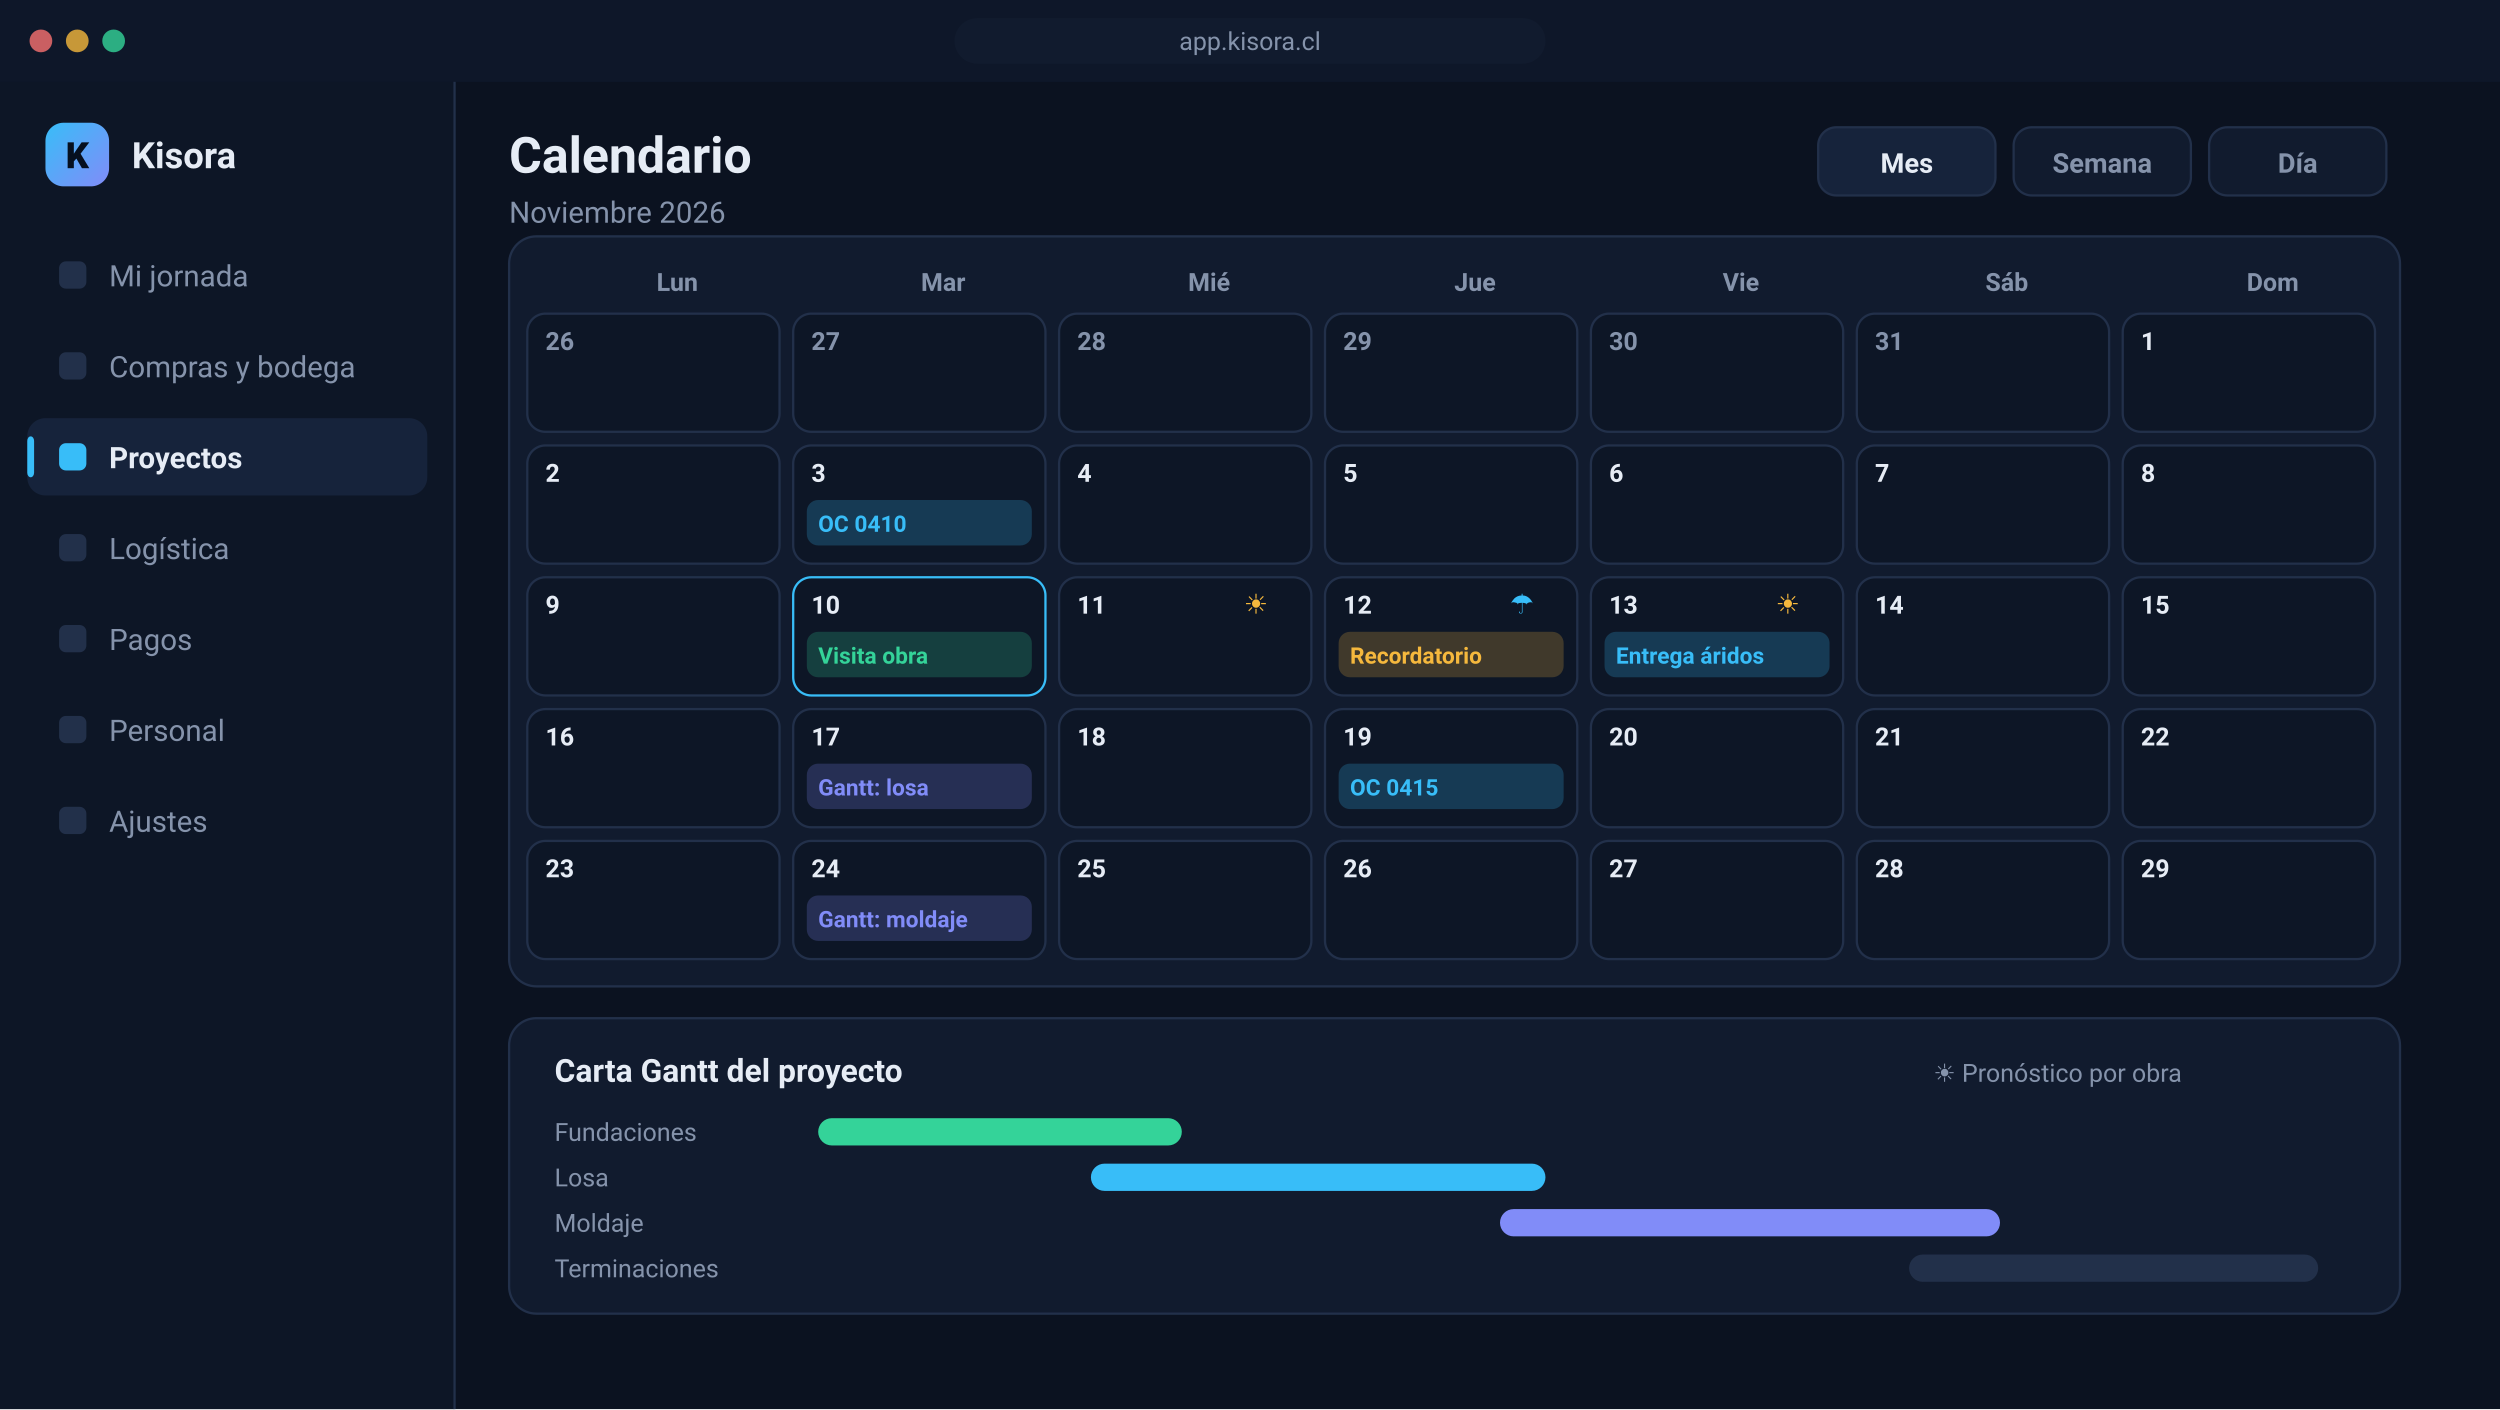
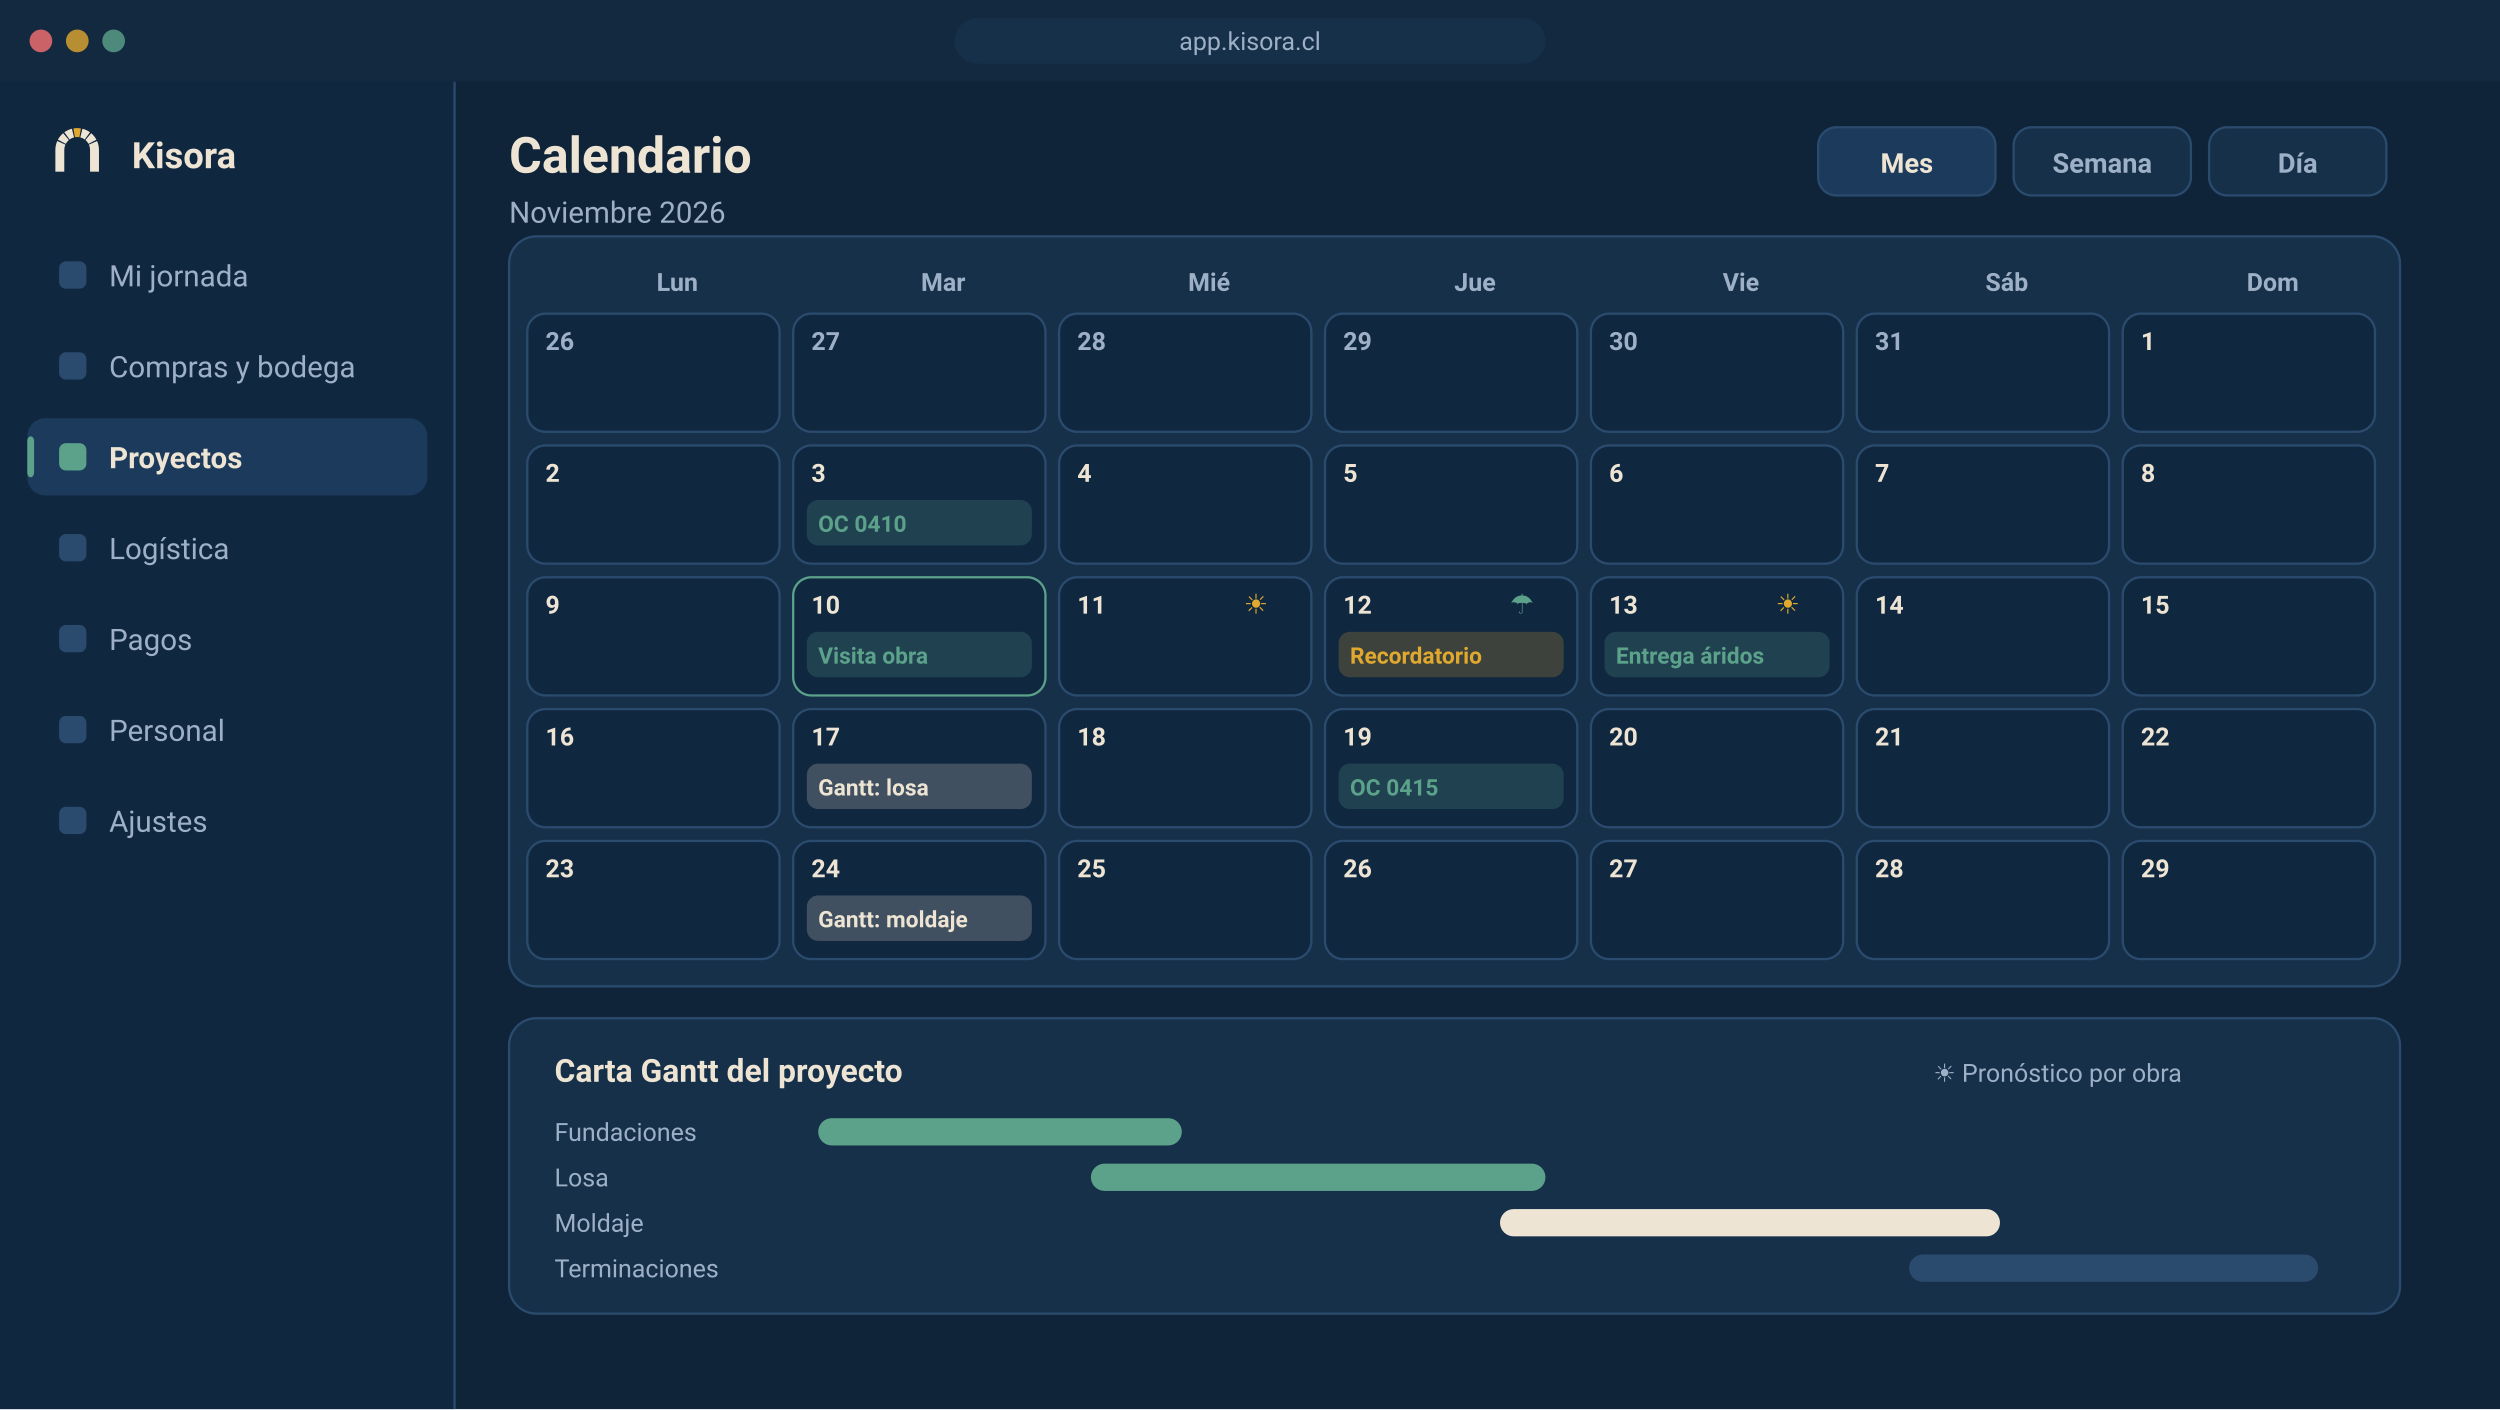
<svg xmlns="http://www.w3.org/2000/svg" viewBox="0 0 1100 620" width="1100" height="620">
-   <defs>
-     <linearGradient id="g" x1="0" y1="0" x2="1" y2="1">
-       <stop offset="0" stop-color="#38BDF8" />
-       <stop offset="1" stop-color="#818CF8" />
-     </linearGradient>
-   </defs>
-   <rect x="0" y="0" width="1100" height="620" rx="0" fill="#0B1220" />
-   <rect x="0" y="0" width="1100" height="36" rx="0" fill="#0E1729" />
+   <rect x="0" y="0" width="1100" height="620" rx="0" fill="#0F2438" />
+   <rect x="0" y="0" width="1100" height="36" rx="0" fill="#12293F" />
  <circle cx="18" cy="18" r="5" fill="#F87171" fill-opacity=".8" />
-   <circle cx="34" cy="18" r="5" fill="#F5B83D" fill-opacity=".8" />
-   <circle cx="50" cy="18" r="5" fill="#34D399" fill-opacity=".8" />
-   <rect x="420" y="8" width="260" height="20" rx="10" fill="#111B2E" />
-   <text x="550" y="22" font-size="11" fill="#8593AB" font-weight="400" text-anchor="middle" font-family="'Segoe UI',Roboto,Helvetica,Arial,sans-serif">app.kisora.cl</text>
-   <rect x="0" y="36" width="200" height="584" rx="0" fill="#0D1626" />
-   <line x1="200" y1="36" x2="200" y2="620" stroke="#22304A" />
-   <rect x="20" y="54" width="28" height="28" rx="8" fill="url(#g)" />
-   <text x="34" y="74" font-size="16" fill="#06101F" font-weight="800" text-anchor="middle" font-family="'Segoe UI',Roboto,Helvetica,Arial,sans-serif">K</text>
-   <text x="58" y="74" font-size="16" fill="#E6ECF5" font-weight="700" text-anchor="start" font-family="'Segoe UI',Roboto,Helvetica,Arial,sans-serif">Kisora</text>
-   <rect x="26" y="115" width="12" height="12" rx="3" fill="#22304A" />
-   <text x="48" y="126" font-size="13" fill="#8593AB" font-weight="400" text-anchor="start" font-family="'Segoe UI',Roboto,Helvetica,Arial,sans-serif">Mi jornada</text>
-   <rect x="26" y="155" width="12" height="12" rx="3" fill="#22304A" />
-   <text x="48" y="166" font-size="13" fill="#8593AB" font-weight="400" text-anchor="start" font-family="'Segoe UI',Roboto,Helvetica,Arial,sans-serif">Compras y bodega</text>
-   <rect x="12" y="184" width="176" height="34" rx="8" fill="#16233B" />
-   <rect x="12" y="192" width="3" height="18" rx="2" fill="#38BDF8" />
-   <rect x="26" y="195" width="12" height="12" rx="3" fill="#38BDF8" />
-   <text x="48" y="206" font-size="13" fill="#E6ECF5" font-weight="600" text-anchor="start" font-family="'Segoe UI',Roboto,Helvetica,Arial,sans-serif">Proyectos</text>
-   <rect x="26" y="235" width="12" height="12" rx="3" fill="#22304A" />
-   <text x="48" y="246" font-size="13" fill="#8593AB" font-weight="400" text-anchor="start" font-family="'Segoe UI',Roboto,Helvetica,Arial,sans-serif">Logística</text>
-   <rect x="26" y="275" width="12" height="12" rx="3" fill="#22304A" />
-   <text x="48" y="286" font-size="13" fill="#8593AB" font-weight="400" text-anchor="start" font-family="'Segoe UI',Roboto,Helvetica,Arial,sans-serif">Pagos</text>
-   <rect x="26" y="315" width="12" height="12" rx="3" fill="#22304A" />
-   <text x="48" y="326" font-size="13" fill="#8593AB" font-weight="400" text-anchor="start" font-family="'Segoe UI',Roboto,Helvetica,Arial,sans-serif">Personal</text>
-   <rect x="26" y="355" width="12" height="12" rx="3" fill="#22304A" />
-   <text x="48" y="366" font-size="13" fill="#8593AB" font-weight="400" text-anchor="start" font-family="'Segoe UI',Roboto,Helvetica,Arial,sans-serif">Ajustes</text>
-   <text x="224" y="76" font-size="22" fill="#E6ECF5" font-weight="700" text-anchor="start" font-family="'Segoe UI',Roboto,Helvetica,Arial,sans-serif">Calendario</text>
-   <text x="224" y="98" font-size="13" fill="#8593AB" font-weight="400" text-anchor="start" font-family="'Segoe UI',Roboto,Helvetica,Arial,sans-serif">Noviembre 2026</text>
-   <rect x="800" y="56" width="78" height="30" rx="8" fill="#16233B" stroke="#22304A" />
-   <text x="839" y="76" font-size="12" fill="#E6ECF5" font-weight="600" text-anchor="middle" font-family="'Segoe UI',Roboto,Helvetica,Arial,sans-serif">Mes</text>
-   <rect x="886" y="56" width="78" height="30" rx="8" fill="#111B2E" stroke="#22304A" />
-   <text x="925" y="76" font-size="12" fill="#8593AB" font-weight="600" text-anchor="middle" font-family="'Segoe UI',Roboto,Helvetica,Arial,sans-serif">Semana</text>
-   <rect x="972" y="56" width="78" height="30" rx="8" fill="#111B2E" stroke="#22304A" />
-   <text x="1011" y="76" font-size="12" fill="#8593AB" font-weight="600" text-anchor="middle" font-family="'Segoe UI',Roboto,Helvetica,Arial,sans-serif">Día</text>
-   <rect x="224" y="104" width="832" height="330" rx="12" fill="#111B2E" stroke="#22304A" />
-   <text x="298" y="128" font-size="11" fill="#8593AB" font-weight="600" text-anchor="middle" font-family="'Segoe UI',Roboto,Helvetica,Arial,sans-serif">Lun</text>
-   <text x="415" y="128" font-size="11" fill="#8593AB" font-weight="600" text-anchor="middle" font-family="'Segoe UI',Roboto,Helvetica,Arial,sans-serif">Mar</text>
-   <text x="532" y="128" font-size="11" fill="#8593AB" font-weight="600" text-anchor="middle" font-family="'Segoe UI',Roboto,Helvetica,Arial,sans-serif">Mié</text>
-   <text x="649" y="128" font-size="11" fill="#8593AB" font-weight="600" text-anchor="middle" font-family="'Segoe UI',Roboto,Helvetica,Arial,sans-serif">Jue</text>
-   <text x="766" y="128" font-size="11" fill="#8593AB" font-weight="600" text-anchor="middle" font-family="'Segoe UI',Roboto,Helvetica,Arial,sans-serif">Vie</text>
-   <text x="883" y="128" font-size="11" fill="#8593AB" font-weight="600" text-anchor="middle" font-family="'Segoe UI',Roboto,Helvetica,Arial,sans-serif">Sáb</text>
-   <text x="1000" y="128" font-size="11" fill="#8593AB" font-weight="600" text-anchor="middle" font-family="'Segoe UI',Roboto,Helvetica,Arial,sans-serif">Dom</text>
-   <rect x="232" y="138" width="111" height="52" rx="8" fill="#0D1626" stroke="#22304A" />
-   <text x="240" y="154" font-size="11" fill="#8593AB" font-weight="600" text-anchor="start" font-family="'Segoe UI',Roboto,Helvetica,Arial,sans-serif">26</text>
-   <rect x="349" y="138" width="111" height="52" rx="8" fill="#0D1626" stroke="#22304A" />
-   <text x="357" y="154" font-size="11" fill="#8593AB" font-weight="600" text-anchor="start" font-family="'Segoe UI',Roboto,Helvetica,Arial,sans-serif">27</text>
-   <rect x="466" y="138" width="111" height="52" rx="8" fill="#0D1626" stroke="#22304A" />
-   <text x="474" y="154" font-size="11" fill="#8593AB" font-weight="600" text-anchor="start" font-family="'Segoe UI',Roboto,Helvetica,Arial,sans-serif">28</text>
-   <rect x="583" y="138" width="111" height="52" rx="8" fill="#0D1626" stroke="#22304A" />
-   <text x="591" y="154" font-size="11" fill="#8593AB" font-weight="600" text-anchor="start" font-family="'Segoe UI',Roboto,Helvetica,Arial,sans-serif">29</text>
-   <rect x="700" y="138" width="111" height="52" rx="8" fill="#0D1626" stroke="#22304A" />
-   <text x="708" y="154" font-size="11" fill="#8593AB" font-weight="600" text-anchor="start" font-family="'Segoe UI',Roboto,Helvetica,Arial,sans-serif">30</text>
-   <rect x="817" y="138" width="111" height="52" rx="8" fill="#0D1626" stroke="#22304A" />
-   <text x="825" y="154" font-size="11" fill="#8593AB" font-weight="600" text-anchor="start" font-family="'Segoe UI',Roboto,Helvetica,Arial,sans-serif">31</text>
-   <rect x="934" y="138" width="111" height="52" rx="8" fill="#0D1626" stroke="#22304A" />
-   <text x="942" y="154" font-size="11" fill="#E6ECF5" font-weight="600" text-anchor="start" font-family="'Segoe UI',Roboto,Helvetica,Arial,sans-serif">1</text>
-   <rect x="232" y="196" width="111" height="52" rx="8" fill="#0D1626" stroke="#22304A" />
-   <text x="240" y="212" font-size="11" fill="#E6ECF5" font-weight="600" text-anchor="start" font-family="'Segoe UI',Roboto,Helvetica,Arial,sans-serif">2</text>
-   <rect x="349" y="196" width="111" height="52" rx="8" fill="#0D1626" stroke="#22304A" />
-   <text x="357" y="212" font-size="11" fill="#E6ECF5" font-weight="600" text-anchor="start" font-family="'Segoe UI',Roboto,Helvetica,Arial,sans-serif">3</text>
-   <rect x="355" y="220" width="99" height="20" rx="5" fill="#38BDF8" fill-opacity=".22" />
-   <text x="360" y="234" font-size="10" fill="#38BDF8" font-weight="600" text-anchor="start" font-family="'Segoe UI',Roboto,Helvetica,Arial,sans-serif">OC 0410</text>
-   <rect x="466" y="196" width="111" height="52" rx="8" fill="#0D1626" stroke="#22304A" />
-   <text x="474" y="212" font-size="11" fill="#E6ECF5" font-weight="600" text-anchor="start" font-family="'Segoe UI',Roboto,Helvetica,Arial,sans-serif">4</text>
-   <rect x="583" y="196" width="111" height="52" rx="8" fill="#0D1626" stroke="#22304A" />
-   <text x="591" y="212" font-size="11" fill="#E6ECF5" font-weight="600" text-anchor="start" font-family="'Segoe UI',Roboto,Helvetica,Arial,sans-serif">5</text>
-   <rect x="700" y="196" width="111" height="52" rx="8" fill="#0D1626" stroke="#22304A" />
-   <text x="708" y="212" font-size="11" fill="#E6ECF5" font-weight="600" text-anchor="start" font-family="'Segoe UI',Roboto,Helvetica,Arial,sans-serif">6</text>
-   <rect x="817" y="196" width="111" height="52" rx="8" fill="#0D1626" stroke="#22304A" />
-   <text x="825" y="212" font-size="11" fill="#E6ECF5" font-weight="600" text-anchor="start" font-family="'Segoe UI',Roboto,Helvetica,Arial,sans-serif">7</text>
-   <rect x="934" y="196" width="111" height="52" rx="8" fill="#0D1626" stroke="#22304A" />
-   <text x="942" y="212" font-size="11" fill="#E6ECF5" font-weight="600" text-anchor="start" font-family="'Segoe UI',Roboto,Helvetica,Arial,sans-serif">8</text>
-   <rect x="232" y="254" width="111" height="52" rx="8" fill="#0D1626" stroke="#22304A" />
-   <text x="240" y="270" font-size="11" fill="#E6ECF5" font-weight="600" text-anchor="start" font-family="'Segoe UI',Roboto,Helvetica,Arial,sans-serif">9</text>
-   <rect x="349" y="254" width="111" height="52" rx="8" fill="#0D1626" stroke="#38BDF8" />
-   <text x="357" y="270" font-size="11" fill="#E6ECF5" font-weight="600" text-anchor="start" font-family="'Segoe UI',Roboto,Helvetica,Arial,sans-serif">10</text>
-   <rect x="355" y="278" width="99" height="20" rx="5" fill="#34D399" fill-opacity=".22" />
-   <text x="360" y="292" font-size="10" fill="#34D399" font-weight="600" text-anchor="start" font-family="'Segoe UI',Roboto,Helvetica,Arial,sans-serif">Visita obra</text>
-   <rect x="466" y="254" width="111" height="52" rx="8" fill="#0D1626" stroke="#22304A" />
-   <text x="474" y="270" font-size="11" fill="#E6ECF5" font-weight="600" text-anchor="start" font-family="'Segoe UI',Roboto,Helvetica,Arial,sans-serif">11</text>
-   <text x="558" y="270" font-size="12" fill="#F5B83D" font-weight="400" text-anchor="end" font-family="'Segoe UI',Roboto,Helvetica,Arial,sans-serif">☀</text>
-   <rect x="583" y="254" width="111" height="52" rx="8" fill="#0D1626" stroke="#22304A" />
-   <text x="591" y="270" font-size="11" fill="#E6ECF5" font-weight="600" text-anchor="start" font-family="'Segoe UI',Roboto,Helvetica,Arial,sans-serif">12</text>
-   <rect x="589" y="278" width="99" height="20" rx="5" fill="#F5B83D" fill-opacity=".22" />
-   <text x="594" y="292" font-size="10" fill="#F5B83D" font-weight="600" text-anchor="start" font-family="'Segoe UI',Roboto,Helvetica,Arial,sans-serif">Recordatorio</text>
-   <text x="675" y="270" font-size="12" fill="#38BDF8" font-weight="400" text-anchor="end" font-family="'Segoe UI',Roboto,Helvetica,Arial,sans-serif">☂</text>
-   <rect x="700" y="254" width="111" height="52" rx="8" fill="#0D1626" stroke="#22304A" />
-   <text x="708" y="270" font-size="11" fill="#E6ECF5" font-weight="600" text-anchor="start" font-family="'Segoe UI',Roboto,Helvetica,Arial,sans-serif">13</text>
-   <rect x="706" y="278" width="99" height="20" rx="5" fill="#38BDF8" fill-opacity=".22" />
-   <text x="711" y="292" font-size="10" fill="#38BDF8" font-weight="600" text-anchor="start" font-family="'Segoe UI',Roboto,Helvetica,Arial,sans-serif">Entrega áridos</text>
-   <text x="792" y="270" font-size="12" fill="#F5B83D" font-weight="400" text-anchor="end" font-family="'Segoe UI',Roboto,Helvetica,Arial,sans-serif">☀</text>
-   <rect x="817" y="254" width="111" height="52" rx="8" fill="#0D1626" stroke="#22304A" />
-   <text x="825" y="270" font-size="11" fill="#E6ECF5" font-weight="600" text-anchor="start" font-family="'Segoe UI',Roboto,Helvetica,Arial,sans-serif">14</text>
-   <rect x="934" y="254" width="111" height="52" rx="8" fill="#0D1626" stroke="#22304A" />
-   <text x="942" y="270" font-size="11" fill="#E6ECF5" font-weight="600" text-anchor="start" font-family="'Segoe UI',Roboto,Helvetica,Arial,sans-serif">15</text>
-   <rect x="232" y="312" width="111" height="52" rx="8" fill="#0D1626" stroke="#22304A" />
-   <text x="240" y="328" font-size="11" fill="#E6ECF5" font-weight="600" text-anchor="start" font-family="'Segoe UI',Roboto,Helvetica,Arial,sans-serif">16</text>
-   <rect x="349" y="312" width="111" height="52" rx="8" fill="#0D1626" stroke="#22304A" />
-   <text x="357" y="328" font-size="11" fill="#E6ECF5" font-weight="600" text-anchor="start" font-family="'Segoe UI',Roboto,Helvetica,Arial,sans-serif">17</text>
-   <rect x="355" y="336" width="99" height="20" rx="5" fill="#818CF8" fill-opacity=".22" />
-   <text x="360" y="350" font-size="10" fill="#818CF8" font-weight="600" text-anchor="start" font-family="'Segoe UI',Roboto,Helvetica,Arial,sans-serif">Gantt: losa</text>
-   <rect x="466" y="312" width="111" height="52" rx="8" fill="#0D1626" stroke="#22304A" />
-   <text x="474" y="328" font-size="11" fill="#E6ECF5" font-weight="600" text-anchor="start" font-family="'Segoe UI',Roboto,Helvetica,Arial,sans-serif">18</text>
-   <rect x="583" y="312" width="111" height="52" rx="8" fill="#0D1626" stroke="#22304A" />
-   <text x="591" y="328" font-size="11" fill="#E6ECF5" font-weight="600" text-anchor="start" font-family="'Segoe UI',Roboto,Helvetica,Arial,sans-serif">19</text>
-   <rect x="589" y="336" width="99" height="20" rx="5" fill="#38BDF8" fill-opacity=".22" />
-   <text x="594" y="350" font-size="10" fill="#38BDF8" font-weight="600" text-anchor="start" font-family="'Segoe UI',Roboto,Helvetica,Arial,sans-serif">OC 0415</text>
-   <rect x="700" y="312" width="111" height="52" rx="8" fill="#0D1626" stroke="#22304A" />
-   <text x="708" y="328" font-size="11" fill="#E6ECF5" font-weight="600" text-anchor="start" font-family="'Segoe UI',Roboto,Helvetica,Arial,sans-serif">20</text>
-   <rect x="817" y="312" width="111" height="52" rx="8" fill="#0D1626" stroke="#22304A" />
-   <text x="825" y="328" font-size="11" fill="#E6ECF5" font-weight="600" text-anchor="start" font-family="'Segoe UI',Roboto,Helvetica,Arial,sans-serif">21</text>
-   <rect x="934" y="312" width="111" height="52" rx="8" fill="#0D1626" stroke="#22304A" />
-   <text x="942" y="328" font-size="11" fill="#E6ECF5" font-weight="600" text-anchor="start" font-family="'Segoe UI',Roboto,Helvetica,Arial,sans-serif">22</text>
-   <rect x="232" y="370" width="111" height="52" rx="8" fill="#0D1626" stroke="#22304A" />
-   <text x="240" y="386" font-size="11" fill="#E6ECF5" font-weight="600" text-anchor="start" font-family="'Segoe UI',Roboto,Helvetica,Arial,sans-serif">23</text>
-   <rect x="349" y="370" width="111" height="52" rx="8" fill="#0D1626" stroke="#22304A" />
-   <text x="357" y="386" font-size="11" fill="#E6ECF5" font-weight="600" text-anchor="start" font-family="'Segoe UI',Roboto,Helvetica,Arial,sans-serif">24</text>
-   <rect x="355" y="394" width="99" height="20" rx="5" fill="#818CF8" fill-opacity=".22" />
-   <text x="360" y="408" font-size="10" fill="#818CF8" font-weight="600" text-anchor="start" font-family="'Segoe UI',Roboto,Helvetica,Arial,sans-serif">Gantt: moldaje</text>
-   <rect x="466" y="370" width="111" height="52" rx="8" fill="#0D1626" stroke="#22304A" />
-   <text x="474" y="386" font-size="11" fill="#E6ECF5" font-weight="600" text-anchor="start" font-family="'Segoe UI',Roboto,Helvetica,Arial,sans-serif">25</text>
-   <rect x="583" y="370" width="111" height="52" rx="8" fill="#0D1626" stroke="#22304A" />
-   <text x="591" y="386" font-size="11" fill="#E6ECF5" font-weight="600" text-anchor="start" font-family="'Segoe UI',Roboto,Helvetica,Arial,sans-serif">26</text>
-   <rect x="700" y="370" width="111" height="52" rx="8" fill="#0D1626" stroke="#22304A" />
-   <text x="708" y="386" font-size="11" fill="#E6ECF5" font-weight="600" text-anchor="start" font-family="'Segoe UI',Roboto,Helvetica,Arial,sans-serif">27</text>
-   <rect x="817" y="370" width="111" height="52" rx="8" fill="#0D1626" stroke="#22304A" />
-   <text x="825" y="386" font-size="11" fill="#E6ECF5" font-weight="600" text-anchor="start" font-family="'Segoe UI',Roboto,Helvetica,Arial,sans-serif">28</text>
-   <rect x="934" y="370" width="111" height="52" rx="8" fill="#0D1626" stroke="#22304A" />
-   <text x="942" y="386" font-size="11" fill="#E6ECF5" font-weight="600" text-anchor="start" font-family="'Segoe UI',Roboto,Helvetica,Arial,sans-serif">29</text>
-   <rect x="224" y="448" width="832" height="130" rx="12" fill="#111B2E" stroke="#22304A" />
-   <text x="244" y="476" font-size="14" fill="#E6ECF5" font-weight="700" text-anchor="start" font-family="'Segoe UI',Roboto,Helvetica,Arial,sans-serif">Carta Gantt del proyecto</text>
-   <text x="244" y="502" font-size="11" fill="#8593AB" font-weight="400" text-anchor="start" font-family="'Segoe UI',Roboto,Helvetica,Arial,sans-serif">Fundaciones</text>
-   <rect x="360" y="492" width="160" height="12" rx="6" fill="#34D399" />
-   <text x="244" y="522" font-size="11" fill="#8593AB" font-weight="400" text-anchor="start" font-family="'Segoe UI',Roboto,Helvetica,Arial,sans-serif">Losa</text>
-   <rect x="480" y="512" width="200" height="12" rx="6" fill="#38BDF8" />
-   <text x="244" y="542" font-size="11" fill="#8593AB" font-weight="400" text-anchor="start" font-family="'Segoe UI',Roboto,Helvetica,Arial,sans-serif">Moldaje</text>
-   <rect x="660" y="532" width="220" height="12" rx="6" fill="#818CF8" />
-   <text x="244" y="562" font-size="11" fill="#8593AB" font-weight="400" text-anchor="start" font-family="'Segoe UI',Roboto,Helvetica,Arial,sans-serif">Terminaciones</text>
-   <rect x="840" y="552" width="180" height="12" rx="6" fill="#22304A" />
-   <text x="960" y="476" font-size="11" fill="#8593AB" font-weight="400" text-anchor="end" font-family="'Segoe UI',Roboto,Helvetica,Arial,sans-serif">☀ Pronóstico por obra</text>
+   <circle cx="34" cy="18" r="5" fill="#E0A82E" fill-opacity=".8" />
+   <circle cx="50" cy="18" r="5" fill="#5CA28B" fill-opacity=".8" />
+   <rect x="420" y="8" width="260" height="20" rx="10" fill="#16304A" />
+   <text x="550" y="22" font-size="11" fill="#9DB0C6" font-weight="400" text-anchor="middle" font-family="'Segoe UI',Roboto,Helvetica,Arial,sans-serif">app.kisora.cl</text>
+   <rect x="0" y="36" width="200" height="584" rx="0" fill="#102740" />
+   <line x1="200" y1="36" x2="200" y2="620" stroke="#2B4B6E" />
+   <g transform="translate(20 52) scale(.109)">
+     <path fill="#E0A82E" d="M112.72 41.34A88 88 0 0 1 143.28 41.34L137.03 76.79A52 52 0 0 0 118.97 76.79Z" />
+     <path fill="#EDE4D3" d="M208.39 92.21A88 88 0 0 1 216 128L216 216L180 216L180 128A52 52 0 0 0 175.5 106.85Z" />
+     <path fill="#EDE4D3" d="M184.57 60.59A88 88 0 0 1 205.7 86.69L173.91 103.59A52 52 0 0 0 161.42 88.17Z" />
+     <path fill="#EDE4D3" d="M149.29 42.61A88 88 0 0 1 179.73 56.81L158.56 85.93A52 52 0 0 0 140.58 77.54Z" />
+     <path fill="#EDE4D3" d="M47.61 92.21A88 88 0 0 0 40 128L40 216L76 216L76 128A52 52 0 0 1 80.5 106.85Z" />
+     <path fill="#EDE4D3" d="M71.43 60.59A88 88 0 0 0 50.3 86.69L82.09 103.59A52 52 0 0 1 94.58 88.17Z" />
+     <path fill="#EDE4D3" d="M106.71 42.61A88 88 0 0 0 76.27 56.81L97.44 85.93A52 52 0 0 1 115.42 77.54Z" />
+   </g>
+   <text x="58" y="74" font-size="16" fill="#EDE4D3" font-weight="700" text-anchor="start" font-family="'Segoe UI',Roboto,Helvetica,Arial,sans-serif">Kisora</text>
+   <rect x="26" y="115" width="12" height="12" rx="3" fill="#2B4B6E" />
+   <text x="48" y="126" font-size="13" fill="#9DB0C6" font-weight="400" text-anchor="start" font-family="'Segoe UI',Roboto,Helvetica,Arial,sans-serif">Mi jornada</text>
+   <rect x="26" y="155" width="12" height="12" rx="3" fill="#2B4B6E" />
+   <text x="48" y="166" font-size="13" fill="#9DB0C6" font-weight="400" text-anchor="start" font-family="'Segoe UI',Roboto,Helvetica,Arial,sans-serif">Compras y bodega</text>
+   <rect x="12" y="184" width="176" height="34" rx="8" fill="#1B3A5C" />
+   <rect x="12" y="192" width="3" height="18" rx="2" fill="#5CA28B" />
+   <rect x="26" y="195" width="12" height="12" rx="3" fill="#5CA28B" />
+   <text x="48" y="206" font-size="13" fill="#EDE4D3" font-weight="600" text-anchor="start" font-family="'Segoe UI',Roboto,Helvetica,Arial,sans-serif">Proyectos</text>
+   <rect x="26" y="235" width="12" height="12" rx="3" fill="#2B4B6E" />
+   <text x="48" y="246" font-size="13" fill="#9DB0C6" font-weight="400" text-anchor="start" font-family="'Segoe UI',Roboto,Helvetica,Arial,sans-serif">Logística</text>
+   <rect x="26" y="275" width="12" height="12" rx="3" fill="#2B4B6E" />
+   <text x="48" y="286" font-size="13" fill="#9DB0C6" font-weight="400" text-anchor="start" font-family="'Segoe UI',Roboto,Helvetica,Arial,sans-serif">Pagos</text>
+   <rect x="26" y="315" width="12" height="12" rx="3" fill="#2B4B6E" />
+   <text x="48" y="326" font-size="13" fill="#9DB0C6" font-weight="400" text-anchor="start" font-family="'Segoe UI',Roboto,Helvetica,Arial,sans-serif">Personal</text>
+   <rect x="26" y="355" width="12" height="12" rx="3" fill="#2B4B6E" />
+   <text x="48" y="366" font-size="13" fill="#9DB0C6" font-weight="400" text-anchor="start" font-family="'Segoe UI',Roboto,Helvetica,Arial,sans-serif">Ajustes</text>
+   <text x="224" y="76" font-size="22" fill="#EDE4D3" font-weight="700" text-anchor="start" font-family="'Segoe UI',Roboto,Helvetica,Arial,sans-serif">Calendario</text>
+   <text x="224" y="98" font-size="13" fill="#9DB0C6" font-weight="400" text-anchor="start" font-family="'Segoe UI',Roboto,Helvetica,Arial,sans-serif">Noviembre 2026</text>
+   <rect x="800" y="56" width="78" height="30" rx="8" fill="#1B3A5C" stroke="#2B4B6E" />
+   <text x="839" y="76" font-size="12" fill="#EDE4D3" font-weight="600" text-anchor="middle" font-family="'Segoe UI',Roboto,Helvetica,Arial,sans-serif">Mes</text>
+   <rect x="886" y="56" width="78" height="30" rx="8" fill="#16304A" stroke="#2B4B6E" />
+   <text x="925" y="76" font-size="12" fill="#9DB0C6" font-weight="600" text-anchor="middle" font-family="'Segoe UI',Roboto,Helvetica,Arial,sans-serif">Semana</text>
+   <rect x="972" y="56" width="78" height="30" rx="8" fill="#16304A" stroke="#2B4B6E" />
+   <text x="1011" y="76" font-size="12" fill="#9DB0C6" font-weight="600" text-anchor="middle" font-family="'Segoe UI',Roboto,Helvetica,Arial,sans-serif">Día</text>
+   <rect x="224" y="104" width="832" height="330" rx="12" fill="#16304A" stroke="#2B4B6E" />
+   <text x="298" y="128" font-size="11" fill="#9DB0C6" font-weight="600" text-anchor="middle" font-family="'Segoe UI',Roboto,Helvetica,Arial,sans-serif">Lun</text>
+   <text x="415" y="128" font-size="11" fill="#9DB0C6" font-weight="600" text-anchor="middle" font-family="'Segoe UI',Roboto,Helvetica,Arial,sans-serif">Mar</text>
+   <text x="532" y="128" font-size="11" fill="#9DB0C6" font-weight="600" text-anchor="middle" font-family="'Segoe UI',Roboto,Helvetica,Arial,sans-serif">Mié</text>
+   <text x="649" y="128" font-size="11" fill="#9DB0C6" font-weight="600" text-anchor="middle" font-family="'Segoe UI',Roboto,Helvetica,Arial,sans-serif">Jue</text>
+   <text x="766" y="128" font-size="11" fill="#9DB0C6" font-weight="600" text-anchor="middle" font-family="'Segoe UI',Roboto,Helvetica,Arial,sans-serif">Vie</text>
+   <text x="883" y="128" font-size="11" fill="#9DB0C6" font-weight="600" text-anchor="middle" font-family="'Segoe UI',Roboto,Helvetica,Arial,sans-serif">Sáb</text>
+   <text x="1000" y="128" font-size="11" fill="#9DB0C6" font-weight="600" text-anchor="middle" font-family="'Segoe UI',Roboto,Helvetica,Arial,sans-serif">Dom</text>
+   <rect x="232" y="138" width="111" height="52" rx="8" fill="#102740" stroke="#2B4B6E" />
+   <text x="240" y="154" font-size="11" fill="#9DB0C6" font-weight="600" text-anchor="start" font-family="'Segoe UI',Roboto,Helvetica,Arial,sans-serif">26</text>
+   <rect x="349" y="138" width="111" height="52" rx="8" fill="#102740" stroke="#2B4B6E" />
+   <text x="357" y="154" font-size="11" fill="#9DB0C6" font-weight="600" text-anchor="start" font-family="'Segoe UI',Roboto,Helvetica,Arial,sans-serif">27</text>
+   <rect x="466" y="138" width="111" height="52" rx="8" fill="#102740" stroke="#2B4B6E" />
+   <text x="474" y="154" font-size="11" fill="#9DB0C6" font-weight="600" text-anchor="start" font-family="'Segoe UI',Roboto,Helvetica,Arial,sans-serif">28</text>
+   <rect x="583" y="138" width="111" height="52" rx="8" fill="#102740" stroke="#2B4B6E" />
+   <text x="591" y="154" font-size="11" fill="#9DB0C6" font-weight="600" text-anchor="start" font-family="'Segoe UI',Roboto,Helvetica,Arial,sans-serif">29</text>
+   <rect x="700" y="138" width="111" height="52" rx="8" fill="#102740" stroke="#2B4B6E" />
+   <text x="708" y="154" font-size="11" fill="#9DB0C6" font-weight="600" text-anchor="start" font-family="'Segoe UI',Roboto,Helvetica,Arial,sans-serif">30</text>
+   <rect x="817" y="138" width="111" height="52" rx="8" fill="#102740" stroke="#2B4B6E" />
+   <text x="825" y="154" font-size="11" fill="#9DB0C6" font-weight="600" text-anchor="start" font-family="'Segoe UI',Roboto,Helvetica,Arial,sans-serif">31</text>
+   <rect x="934" y="138" width="111" height="52" rx="8" fill="#102740" stroke="#2B4B6E" />
+   <text x="942" y="154" font-size="11" fill="#EDE4D3" font-weight="600" text-anchor="start" font-family="'Segoe UI',Roboto,Helvetica,Arial,sans-serif">1</text>
+   <rect x="232" y="196" width="111" height="52" rx="8" fill="#102740" stroke="#2B4B6E" />
+   <text x="240" y="212" font-size="11" fill="#EDE4D3" font-weight="600" text-anchor="start" font-family="'Segoe UI',Roboto,Helvetica,Arial,sans-serif">2</text>
+   <rect x="349" y="196" width="111" height="52" rx="8" fill="#102740" stroke="#2B4B6E" />
+   <text x="357" y="212" font-size="11" fill="#EDE4D3" font-weight="600" text-anchor="start" font-family="'Segoe UI',Roboto,Helvetica,Arial,sans-serif">3</text>
+   <rect x="355" y="220" width="99" height="20" rx="5" fill="#5CA28B" fill-opacity=".22" />
+   <text x="360" y="234" font-size="10" fill="#5CA28B" font-weight="600" text-anchor="start" font-family="'Segoe UI',Roboto,Helvetica,Arial,sans-serif">OC 0410</text>
+   <rect x="466" y="196" width="111" height="52" rx="8" fill="#102740" stroke="#2B4B6E" />
+   <text x="474" y="212" font-size="11" fill="#EDE4D3" font-weight="600" text-anchor="start" font-family="'Segoe UI',Roboto,Helvetica,Arial,sans-serif">4</text>
+   <rect x="583" y="196" width="111" height="52" rx="8" fill="#102740" stroke="#2B4B6E" />
+   <text x="591" y="212" font-size="11" fill="#EDE4D3" font-weight="600" text-anchor="start" font-family="'Segoe UI',Roboto,Helvetica,Arial,sans-serif">5</text>
+   <rect x="700" y="196" width="111" height="52" rx="8" fill="#102740" stroke="#2B4B6E" />
+   <text x="708" y="212" font-size="11" fill="#EDE4D3" font-weight="600" text-anchor="start" font-family="'Segoe UI',Roboto,Helvetica,Arial,sans-serif">6</text>
+   <rect x="817" y="196" width="111" height="52" rx="8" fill="#102740" stroke="#2B4B6E" />
+   <text x="825" y="212" font-size="11" fill="#EDE4D3" font-weight="600" text-anchor="start" font-family="'Segoe UI',Roboto,Helvetica,Arial,sans-serif">7</text>
+   <rect x="934" y="196" width="111" height="52" rx="8" fill="#102740" stroke="#2B4B6E" />
+   <text x="942" y="212" font-size="11" fill="#EDE4D3" font-weight="600" text-anchor="start" font-family="'Segoe UI',Roboto,Helvetica,Arial,sans-serif">8</text>
+   <rect x="232" y="254" width="111" height="52" rx="8" fill="#102740" stroke="#2B4B6E" />
+   <text x="240" y="270" font-size="11" fill="#EDE4D3" font-weight="600" text-anchor="start" font-family="'Segoe UI',Roboto,Helvetica,Arial,sans-serif">9</text>
+   <rect x="349" y="254" width="111" height="52" rx="8" fill="#102740" stroke="#5CA28B" />
+   <text x="357" y="270" font-size="11" fill="#EDE4D3" font-weight="600" text-anchor="start" font-family="'Segoe UI',Roboto,Helvetica,Arial,sans-serif">10</text>
+   <rect x="355" y="278" width="99" height="20" rx="5" fill="#5CA28B" fill-opacity=".22" />
+   <text x="360" y="292" font-size="10" fill="#5CA28B" font-weight="600" text-anchor="start" font-family="'Segoe UI',Roboto,Helvetica,Arial,sans-serif">Visita obra</text>
+   <rect x="466" y="254" width="111" height="52" rx="8" fill="#102740" stroke="#2B4B6E" />
+   <text x="474" y="270" font-size="11" fill="#EDE4D3" font-weight="600" text-anchor="start" font-family="'Segoe UI',Roboto,Helvetica,Arial,sans-serif">11</text>
+   <text x="558" y="270" font-size="12" fill="#E0A82E" font-weight="400" text-anchor="end" font-family="'Segoe UI',Roboto,Helvetica,Arial,sans-serif">☀</text>
+   <rect x="583" y="254" width="111" height="52" rx="8" fill="#102740" stroke="#2B4B6E" />
+   <text x="591" y="270" font-size="11" fill="#EDE4D3" font-weight="600" text-anchor="start" font-family="'Segoe UI',Roboto,Helvetica,Arial,sans-serif">12</text>
+   <rect x="589" y="278" width="99" height="20" rx="5" fill="#E0A82E" fill-opacity=".22" />
+   <text x="594" y="292" font-size="10" fill="#E0A82E" font-weight="600" text-anchor="start" font-family="'Segoe UI',Roboto,Helvetica,Arial,sans-serif">Recordatorio</text>
+   <text x="675" y="270" font-size="12" fill="#5CA28B" font-weight="400" text-anchor="end" font-family="'Segoe UI',Roboto,Helvetica,Arial,sans-serif">☂</text>
+   <rect x="700" y="254" width="111" height="52" rx="8" fill="#102740" stroke="#2B4B6E" />
+   <text x="708" y="270" font-size="11" fill="#EDE4D3" font-weight="600" text-anchor="start" font-family="'Segoe UI',Roboto,Helvetica,Arial,sans-serif">13</text>
+   <rect x="706" y="278" width="99" height="20" rx="5" fill="#5CA28B" fill-opacity=".22" />
+   <text x="711" y="292" font-size="10" fill="#5CA28B" font-weight="600" text-anchor="start" font-family="'Segoe UI',Roboto,Helvetica,Arial,sans-serif">Entrega áridos</text>
+   <text x="792" y="270" font-size="12" fill="#E0A82E" font-weight="400" text-anchor="end" font-family="'Segoe UI',Roboto,Helvetica,Arial,sans-serif">☀</text>
+   <rect x="817" y="254" width="111" height="52" rx="8" fill="#102740" stroke="#2B4B6E" />
+   <text x="825" y="270" font-size="11" fill="#EDE4D3" font-weight="600" text-anchor="start" font-family="'Segoe UI',Roboto,Helvetica,Arial,sans-serif">14</text>
+   <rect x="934" y="254" width="111" height="52" rx="8" fill="#102740" stroke="#2B4B6E" />
+   <text x="942" y="270" font-size="11" fill="#EDE4D3" font-weight="600" text-anchor="start" font-family="'Segoe UI',Roboto,Helvetica,Arial,sans-serif">15</text>
+   <rect x="232" y="312" width="111" height="52" rx="8" fill="#102740" stroke="#2B4B6E" />
+   <text x="240" y="328" font-size="11" fill="#EDE4D3" font-weight="600" text-anchor="start" font-family="'Segoe UI',Roboto,Helvetica,Arial,sans-serif">16</text>
+   <rect x="349" y="312" width="111" height="52" rx="8" fill="#102740" stroke="#2B4B6E" />
+   <text x="357" y="328" font-size="11" fill="#EDE4D3" font-weight="600" text-anchor="start" font-family="'Segoe UI',Roboto,Helvetica,Arial,sans-serif">17</text>
+   <rect x="355" y="336" width="99" height="20" rx="5" fill="#EDE4D3" fill-opacity=".22" />
+   <text x="360" y="350" font-size="10" fill="#EDE4D3" font-weight="600" text-anchor="start" font-family="'Segoe UI',Roboto,Helvetica,Arial,sans-serif">Gantt: losa</text>
+   <rect x="466" y="312" width="111" height="52" rx="8" fill="#102740" stroke="#2B4B6E" />
+   <text x="474" y="328" font-size="11" fill="#EDE4D3" font-weight="600" text-anchor="start" font-family="'Segoe UI',Roboto,Helvetica,Arial,sans-serif">18</text>
+   <rect x="583" y="312" width="111" height="52" rx="8" fill="#102740" stroke="#2B4B6E" />
+   <text x="591" y="328" font-size="11" fill="#EDE4D3" font-weight="600" text-anchor="start" font-family="'Segoe UI',Roboto,Helvetica,Arial,sans-serif">19</text>
+   <rect x="589" y="336" width="99" height="20" rx="5" fill="#5CA28B" fill-opacity=".22" />
+   <text x="594" y="350" font-size="10" fill="#5CA28B" font-weight="600" text-anchor="start" font-family="'Segoe UI',Roboto,Helvetica,Arial,sans-serif">OC 0415</text>
+   <rect x="700" y="312" width="111" height="52" rx="8" fill="#102740" stroke="#2B4B6E" />
+   <text x="708" y="328" font-size="11" fill="#EDE4D3" font-weight="600" text-anchor="start" font-family="'Segoe UI',Roboto,Helvetica,Arial,sans-serif">20</text>
+   <rect x="817" y="312" width="111" height="52" rx="8" fill="#102740" stroke="#2B4B6E" />
+   <text x="825" y="328" font-size="11" fill="#EDE4D3" font-weight="600" text-anchor="start" font-family="'Segoe UI',Roboto,Helvetica,Arial,sans-serif">21</text>
+   <rect x="934" y="312" width="111" height="52" rx="8" fill="#102740" stroke="#2B4B6E" />
+   <text x="942" y="328" font-size="11" fill="#EDE4D3" font-weight="600" text-anchor="start" font-family="'Segoe UI',Roboto,Helvetica,Arial,sans-serif">22</text>
+   <rect x="232" y="370" width="111" height="52" rx="8" fill="#102740" stroke="#2B4B6E" />
+   <text x="240" y="386" font-size="11" fill="#EDE4D3" font-weight="600" text-anchor="start" font-family="'Segoe UI',Roboto,Helvetica,Arial,sans-serif">23</text>
+   <rect x="349" y="370" width="111" height="52" rx="8" fill="#102740" stroke="#2B4B6E" />
+   <text x="357" y="386" font-size="11" fill="#EDE4D3" font-weight="600" text-anchor="start" font-family="'Segoe UI',Roboto,Helvetica,Arial,sans-serif">24</text>
+   <rect x="355" y="394" width="99" height="20" rx="5" fill="#EDE4D3" fill-opacity=".22" />
+   <text x="360" y="408" font-size="10" fill="#EDE4D3" font-weight="600" text-anchor="start" font-family="'Segoe UI',Roboto,Helvetica,Arial,sans-serif">Gantt: moldaje</text>
+   <rect x="466" y="370" width="111" height="52" rx="8" fill="#102740" stroke="#2B4B6E" />
+   <text x="474" y="386" font-size="11" fill="#EDE4D3" font-weight="600" text-anchor="start" font-family="'Segoe UI',Roboto,Helvetica,Arial,sans-serif">25</text>
+   <rect x="583" y="370" width="111" height="52" rx="8" fill="#102740" stroke="#2B4B6E" />
+   <text x="591" y="386" font-size="11" fill="#EDE4D3" font-weight="600" text-anchor="start" font-family="'Segoe UI',Roboto,Helvetica,Arial,sans-serif">26</text>
+   <rect x="700" y="370" width="111" height="52" rx="8" fill="#102740" stroke="#2B4B6E" />
+   <text x="708" y="386" font-size="11" fill="#EDE4D3" font-weight="600" text-anchor="start" font-family="'Segoe UI',Roboto,Helvetica,Arial,sans-serif">27</text>
+   <rect x="817" y="370" width="111" height="52" rx="8" fill="#102740" stroke="#2B4B6E" />
+   <text x="825" y="386" font-size="11" fill="#EDE4D3" font-weight="600" text-anchor="start" font-family="'Segoe UI',Roboto,Helvetica,Arial,sans-serif">28</text>
+   <rect x="934" y="370" width="111" height="52" rx="8" fill="#102740" stroke="#2B4B6E" />
+   <text x="942" y="386" font-size="11" fill="#EDE4D3" font-weight="600" text-anchor="start" font-family="'Segoe UI',Roboto,Helvetica,Arial,sans-serif">29</text>
+   <rect x="224" y="448" width="832" height="130" rx="12" fill="#16304A" stroke="#2B4B6E" />
+   <text x="244" y="476" font-size="14" fill="#EDE4D3" font-weight="700" text-anchor="start" font-family="'Segoe UI',Roboto,Helvetica,Arial,sans-serif">Carta Gantt del proyecto</text>
+   <text x="244" y="502" font-size="11" fill="#9DB0C6" font-weight="400" text-anchor="start" font-family="'Segoe UI',Roboto,Helvetica,Arial,sans-serif">Fundaciones</text>
+   <rect x="360" y="492" width="160" height="12" rx="6" fill="#5CA28B" />
+   <text x="244" y="522" font-size="11" fill="#9DB0C6" font-weight="400" text-anchor="start" font-family="'Segoe UI',Roboto,Helvetica,Arial,sans-serif">Losa</text>
+   <rect x="480" y="512" width="200" height="12" rx="6" fill="#5CA28B" />
+   <text x="244" y="542" font-size="11" fill="#9DB0C6" font-weight="400" text-anchor="start" font-family="'Segoe UI',Roboto,Helvetica,Arial,sans-serif">Moldaje</text>
+   <rect x="660" y="532" width="220" height="12" rx="6" fill="#EDE4D3" />
+   <text x="244" y="562" font-size="11" fill="#9DB0C6" font-weight="400" text-anchor="start" font-family="'Segoe UI',Roboto,Helvetica,Arial,sans-serif">Terminaciones</text>
+   <rect x="840" y="552" width="180" height="12" rx="6" fill="#2B4B6E" />
+   <text x="960" y="476" font-size="11" fill="#9DB0C6" font-weight="400" text-anchor="end" font-family="'Segoe UI',Roboto,Helvetica,Arial,sans-serif">☀ Pronóstico por obra</text>
</svg>
